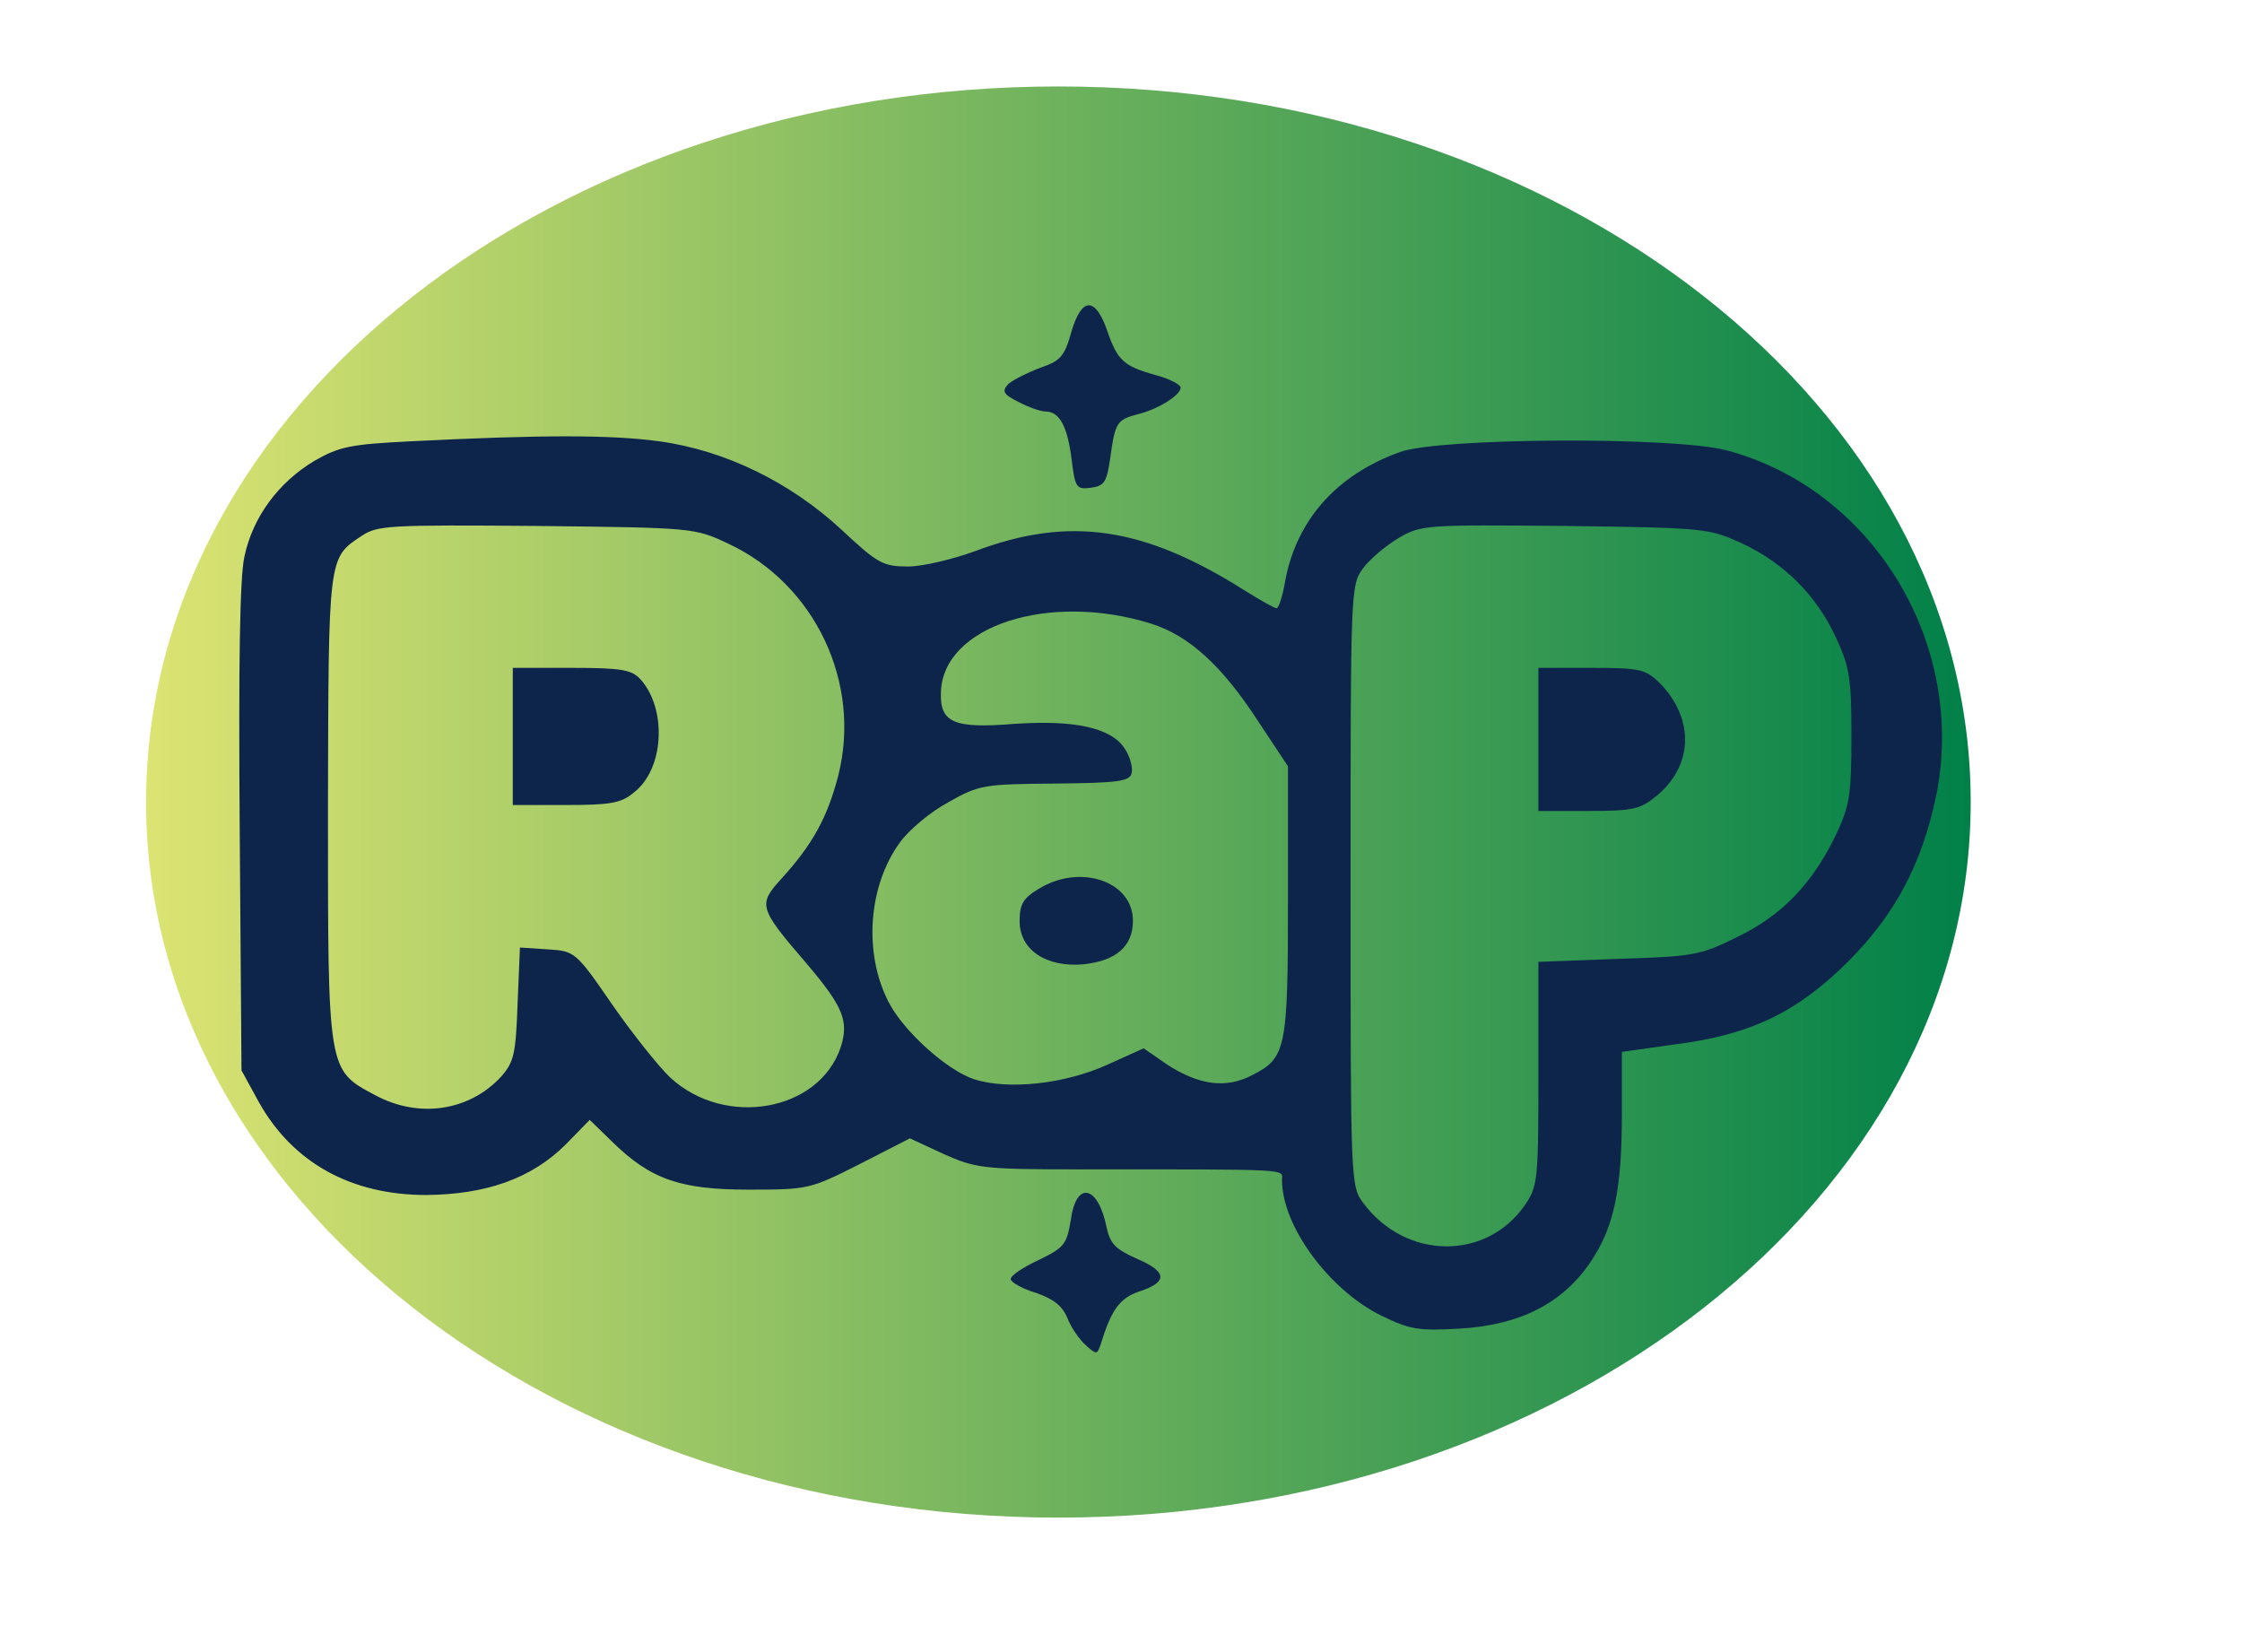
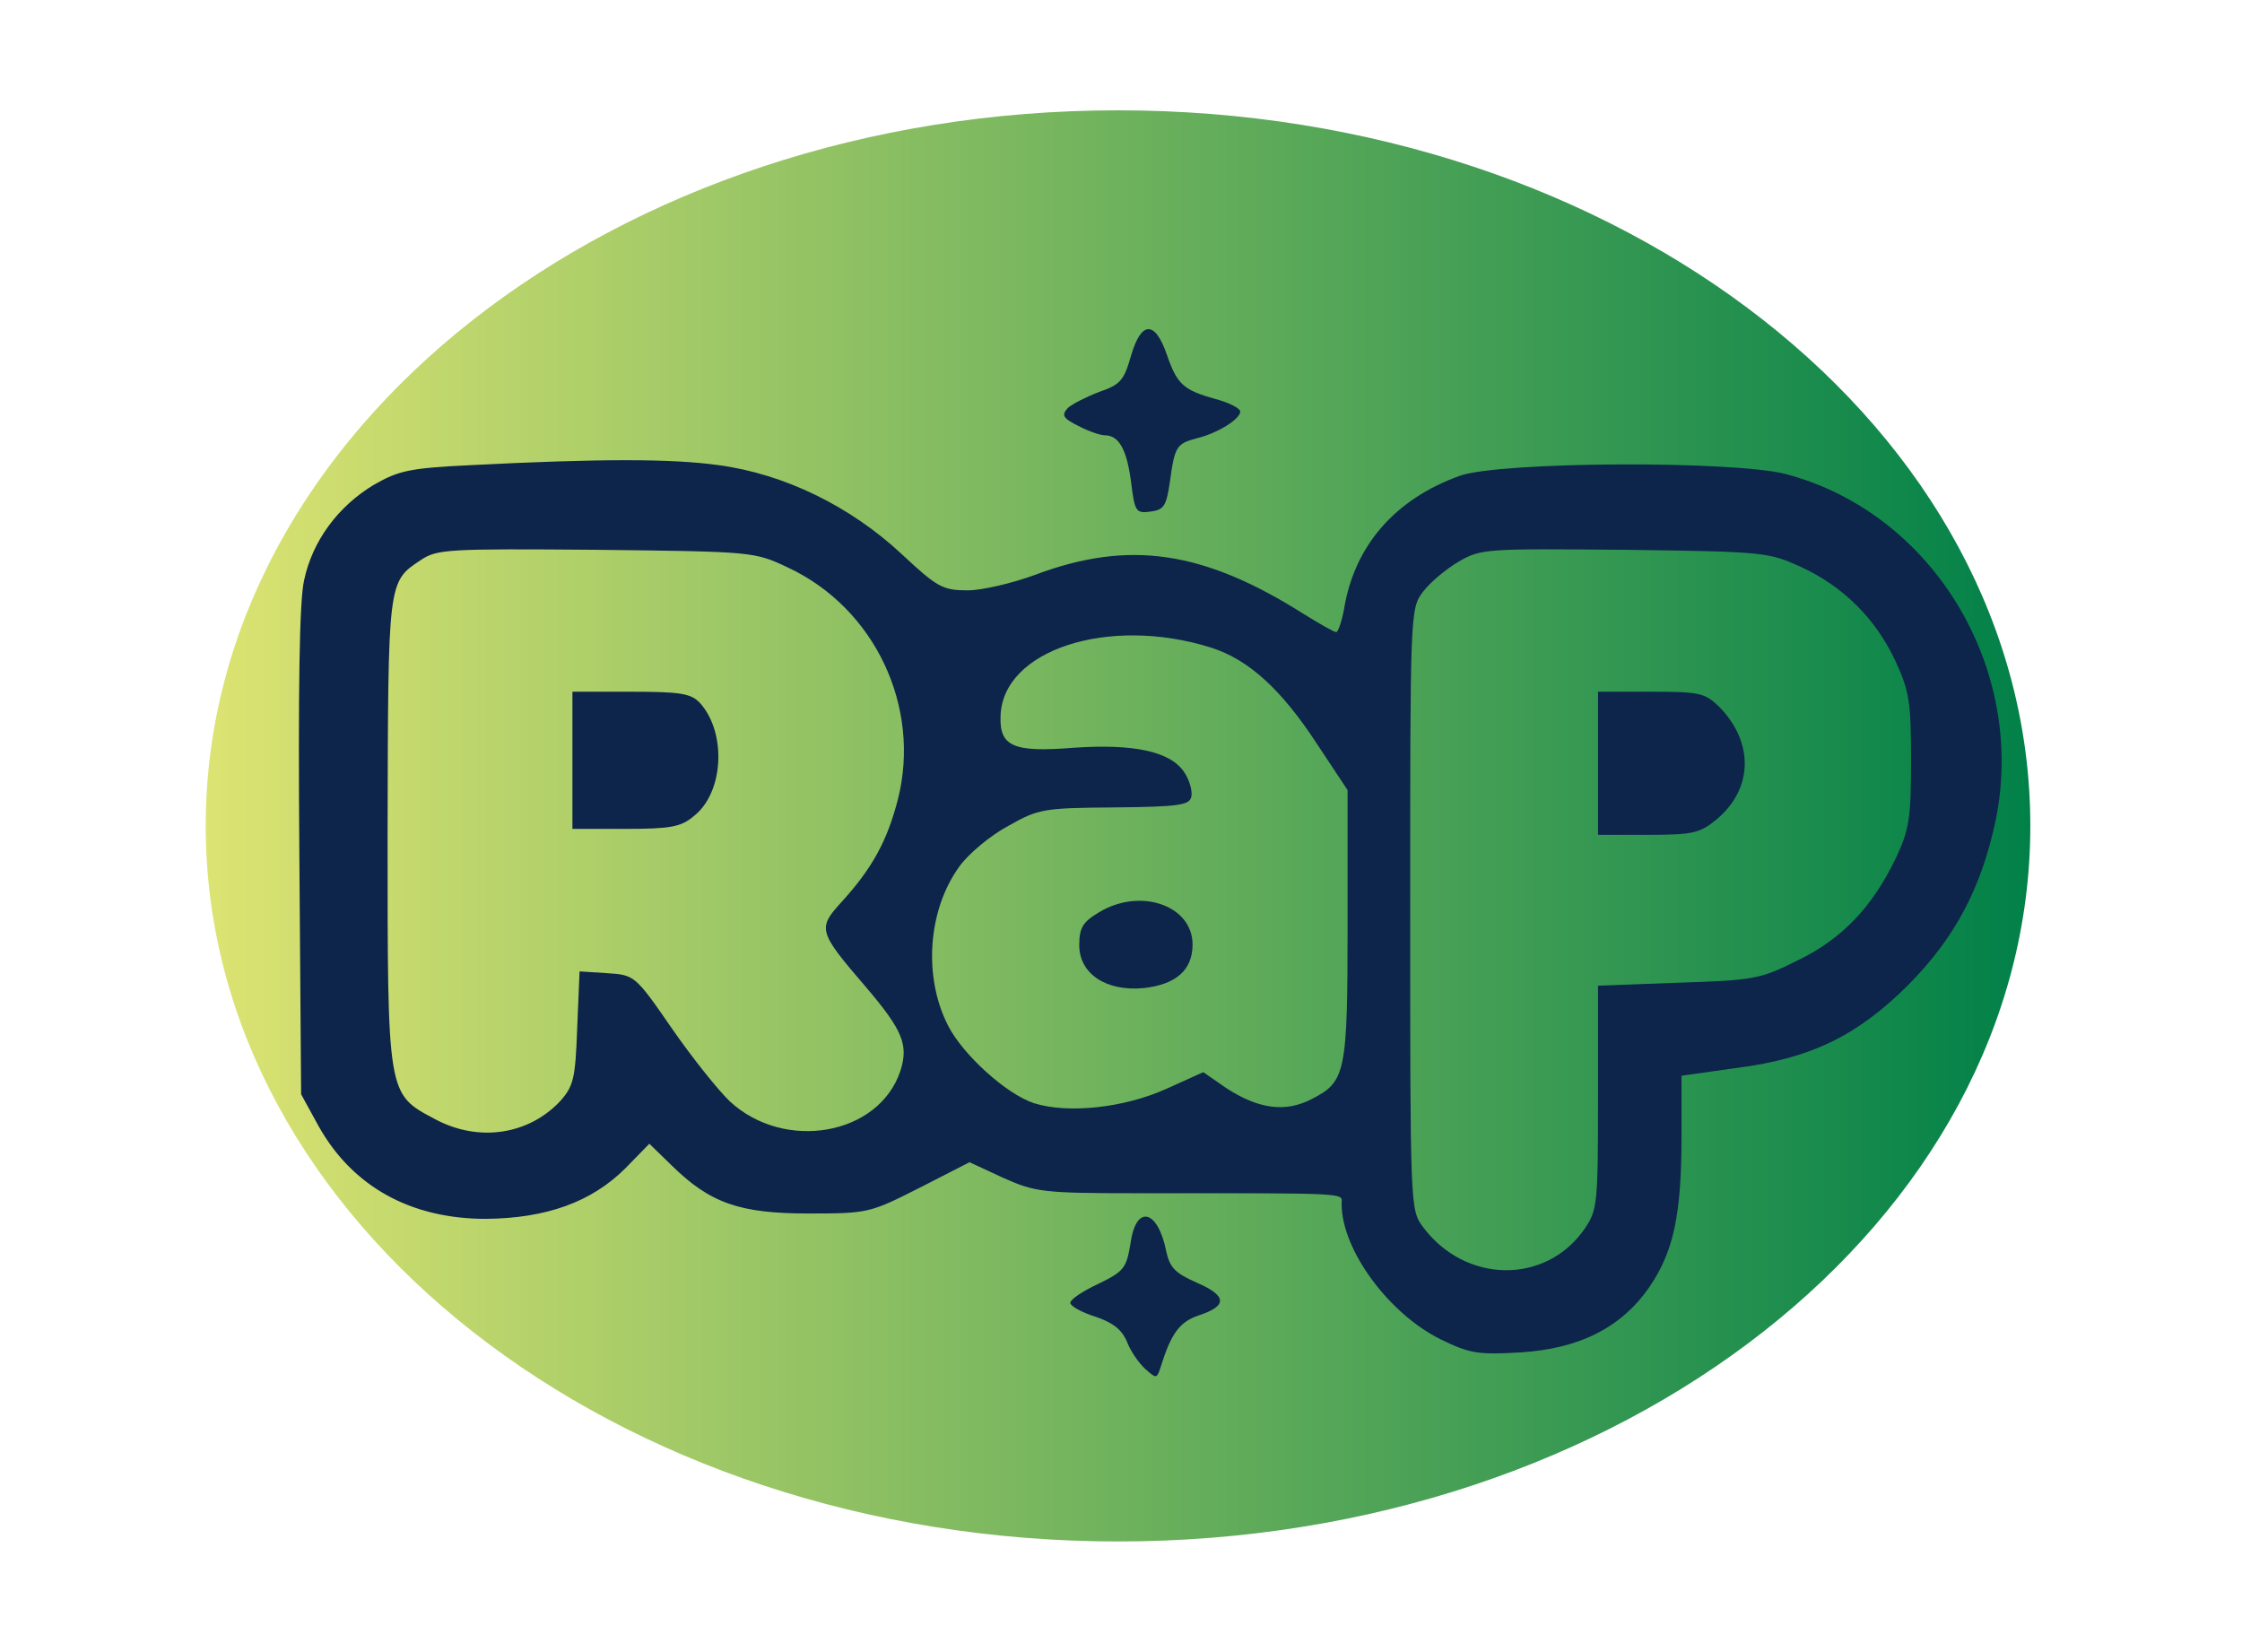
<svg xmlns="http://www.w3.org/2000/svg" version="1.2" width="376pt" height="277pt" viewBox="0 0 376 277" preserveAspectRatio="xMidYMid meet">
  <defs>
    <linearGradient id="circle-gradient">
      <stop offset="0%" style="stop-color:rgb(221,228,114);stop-opacity:1" />
      <stop offset="100%" style="stop-color:rgb(0,128,72);stop-opacity:1" />
    </linearGradient>
  </defs>
-   <g transform="translate(0,277) scale(0.1,-0.1)" fill="#0D244B" stroke="none">
+   <g transform="translate(10,281) scale(0.1,-0.1)" fill="#0D244B" stroke="none">
    <ellipse fill="url(#circle-gradient)" cx="1775" cy="1425" rx="1530" ry="1200" />
    <path d="M1797 2214 c-12 -42 -18 -49 -53 -61 -21 -8 -45 -20 -53 -27 -11 -12 -9 -17 17 -30 17 -9 37 -16 45 -16 24 0 37 -25 44 -79 6 -49 8 -52 32 -49 23 3 27 9 33 50 8 59 11 64 45 73 34 8 73 32 73 45 0 5 -19 15 -42 21 -54 15 -64 25 -81 74 -20 58 -43 57 -60 -1z" />
    <g>
      <path d="M690 2030 c-103 -5 -121 -9 -163 -33 -60 -36 -103 -94 -117 -160 -8 -35 -10 -182 -8 -457 l3 -405 29 -53 c57 -102 155 -156 281 -156 101 1 177 28 234 85 l40 41 37 -36 c65 -64 115 -81 230 -81 100 0 103 1 186 43 l84 43 56 -26 c54 -24 66 -26 225 -26 367 0 343 1 343 -18 0 -77 79 -184 166 -227 49 -24 63 -26 133 -22 100 6 171 42 218 111 40 59 53 121 53 251 l0 102 92 13 c125 16 203 54 289 140 78 79 122 162 146 276 52 255 -106 515 -352 580 -89 23 -481 21 -547 -3 -109 -39 -177 -118 -194 -224 -4 -21 -10 -38 -13 -38 -4 0 -28 14 -54 30 -169 107 -294 125 -451 66 -38 -14 -89 -26 -113 -26 -42 0 -51 5 -111 61 -86 80 -196 134 -307 149 -80 11 -198 11 -415 0z m532 -172 c145 -68 223 -233 184 -388 -18 -70 -43 -116 -95 -173 -40 -44 -39 -49 41 -142 62 -73 72 -97 58 -141 -36 -108 -194 -136 -286 -51 -19 18 -63 73 -97 122 -62 90 -63 90 -109 93 l-46 3 -4 -95 c-3 -84 -6 -97 -28 -122 -53 -57 -137 -70 -210 -31 -81 43 -80 38 -80 482 1 422 0 419 56 456 27 18 45 19 294 17 263 -3 265 -3 322 -30z m1699 1 c71 -33 125 -87 158 -158 23 -50 26 -68 26 -166 0 -98 -3 -116 -26 -165 -39 -81 -90 -135 -165 -171 -62 -31 -73 -33 -200 -37 l-134 -5 0 -187 c0 -178 -1 -189 -22 -220 -65 -95 -201 -93 -272 3 -21 28 -21 37 -21 532 0 495 0 504 21 532 11 15 38 38 60 51 38 22 45 22 279 20 235 -3 241 -4 296 -29z m-990 -135 c63 -20 118 -70 178 -162 l51 -77 0 -225 c0 -249 -3 -264 -60 -293 -44 -23 -89 -17 -143 18 l-39 27 -62 -28 c-71 -32 -165 -42 -222 -24 -46 15 -119 81 -144 130 -42 82 -34 194 19 267 15 21 52 52 82 68 51 29 60 30 179 31 108 1 125 4 128 18 2 9 -3 28 -12 41 -23 35 -85 48 -186 41 -100 -8 -124 2 -122 53 3 111 181 169 353 115z" />
    </g>
    <path d="M860 1535 l0 -115 89 0 c74 0 93 3 114 21 51 39 56 140 11 190 -15 16 -32 19 -116 19 l-98 0 0 -115z" />
    <path d="M2580 1530 l0 -120 84 0 c76 0 87 3 115 26 61 51 63 129 4 189 -24 23 -33 25 -114 25 l-89 0 0 -120z" />
    <path d="M1743 1280 c-27 -16 -33 -26 -33 -55 0 -48 45 -78 108 -72 54 6 82 30 82 73 0 66 -88 96 -157 54z" />
    <path d="M1796 725 c-7 -42 -11 -47 -54 -68 -26 -12 -47 -26 -47 -32 0 -5 19 -16 42 -23 29 -10 44 -21 53 -42 6 -16 20 -36 31 -46 18 -16 19 -16 25 2 18 58 32 77 64 88 49 16 48 33 -3 55 -36 16 -45 25 -51 52 -14 71 -51 80 -60 14z" />
  </g>
</svg>
